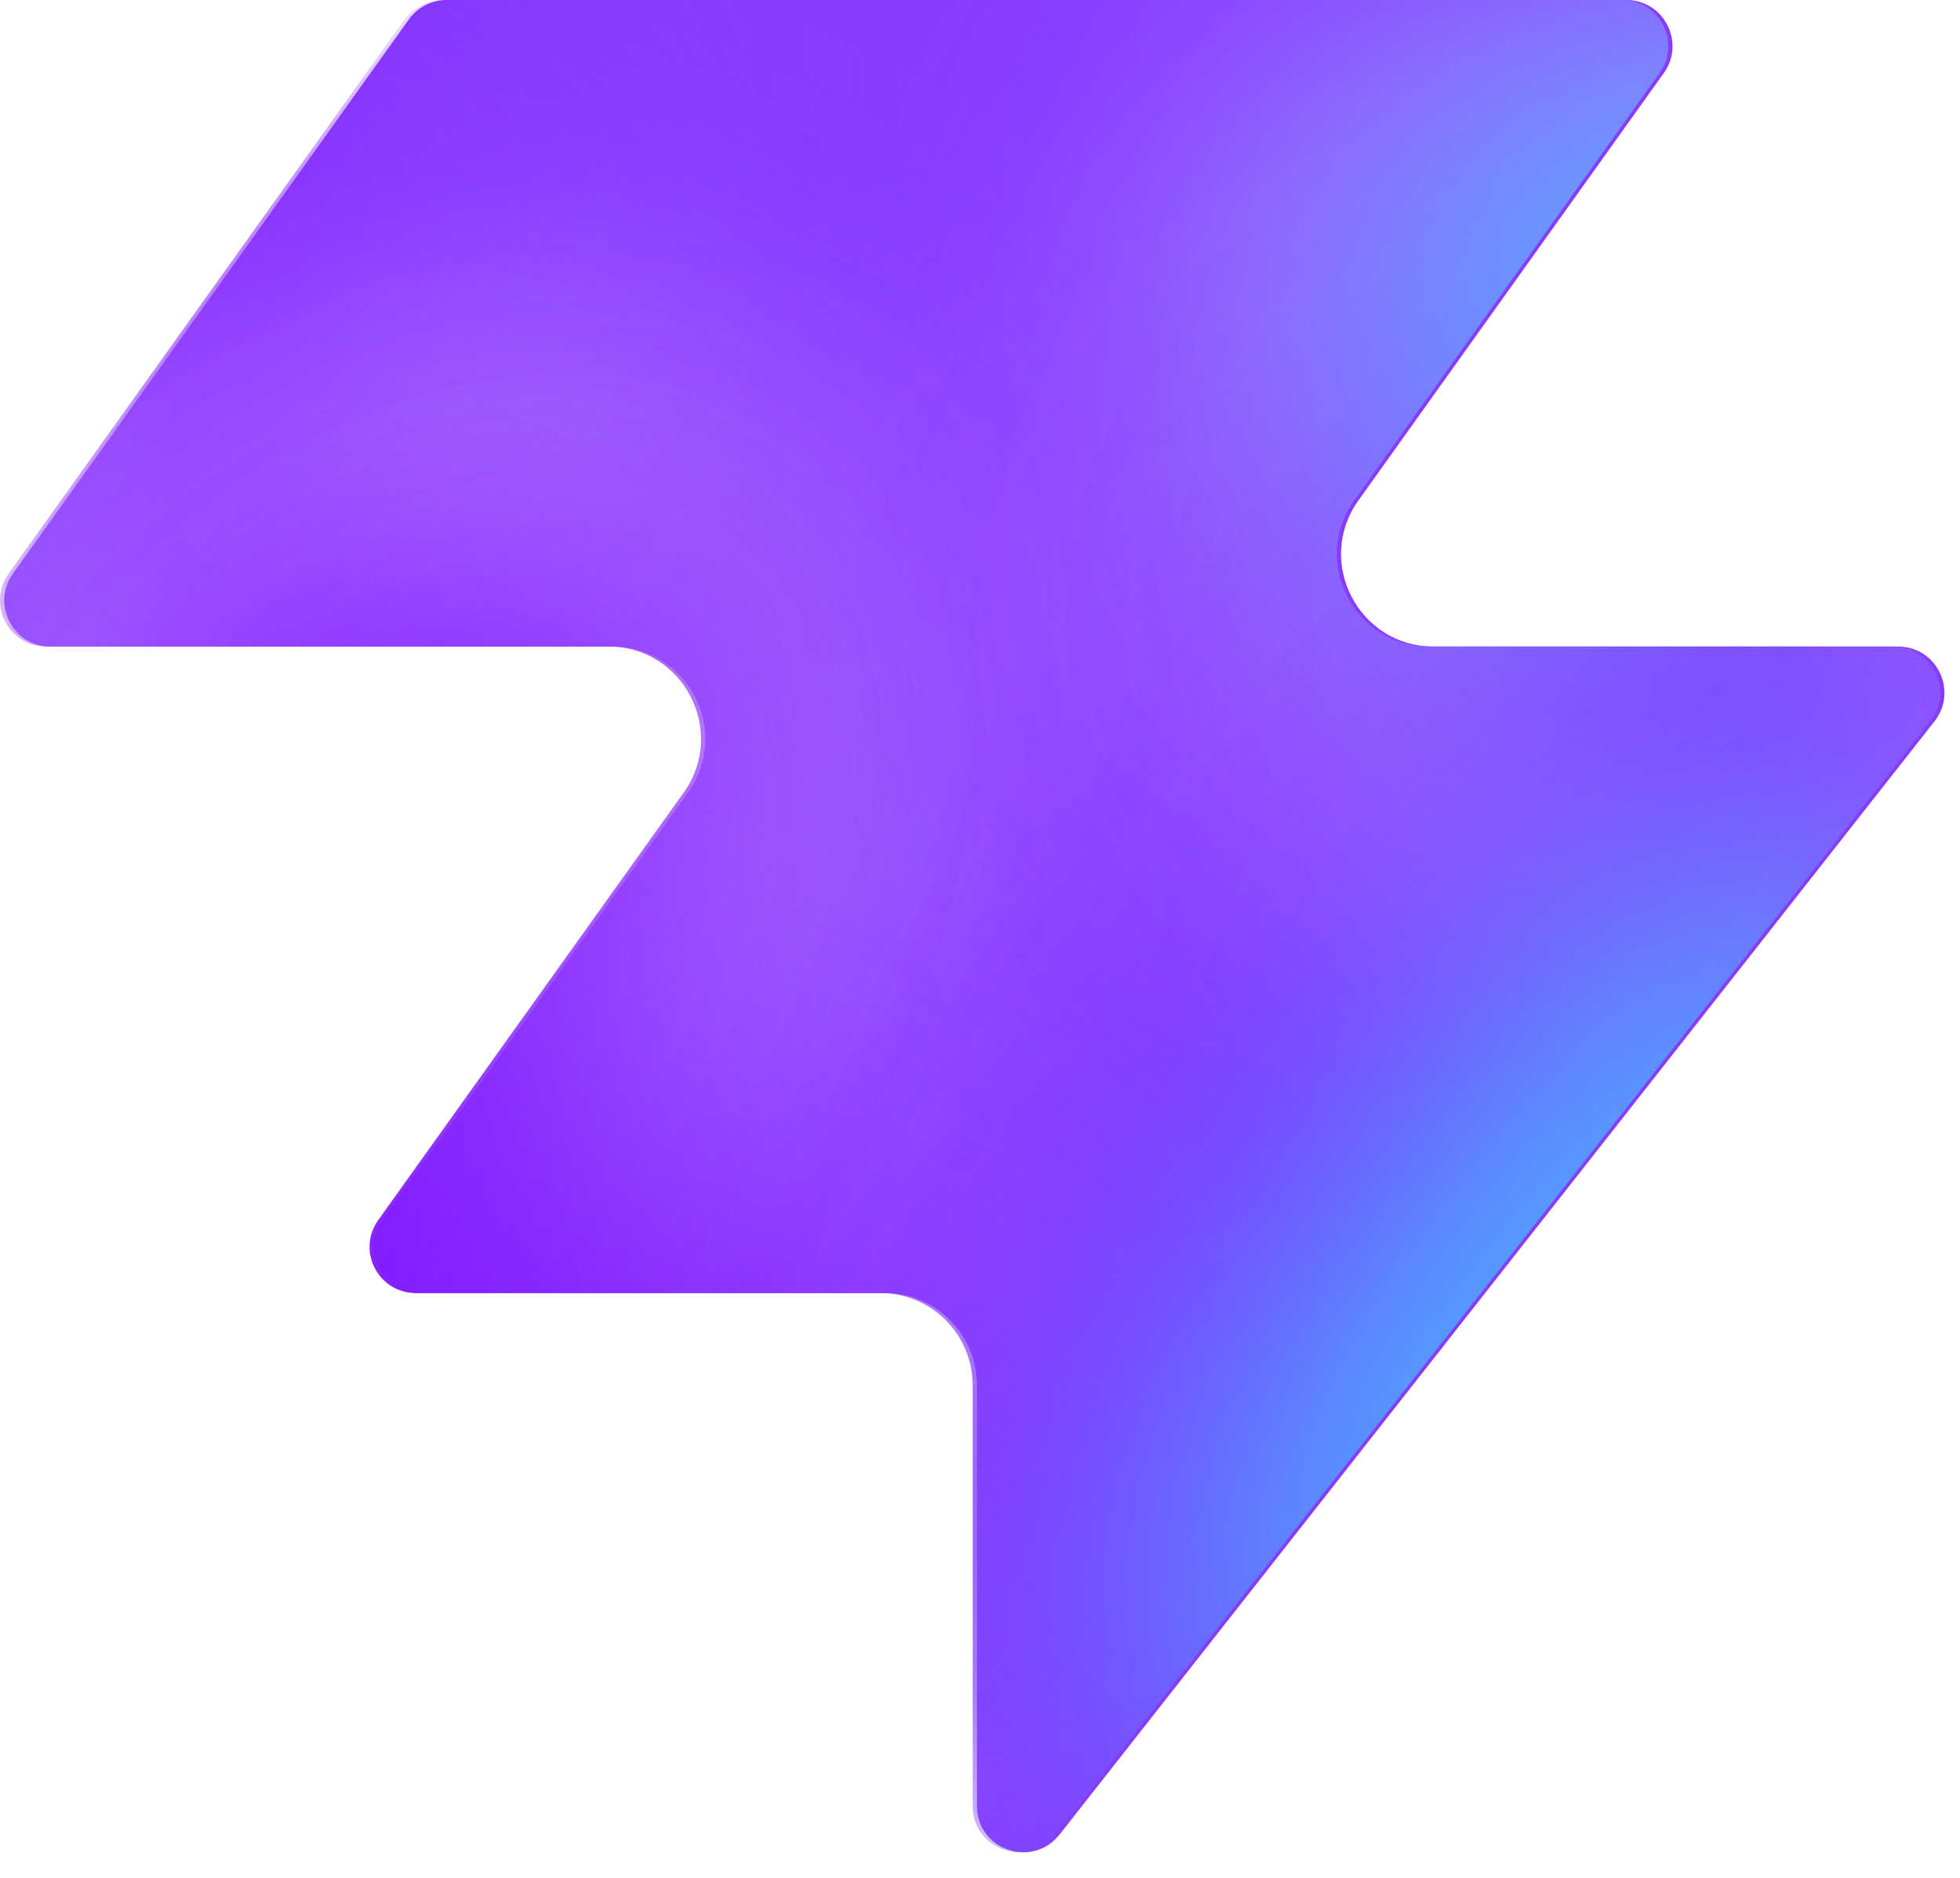
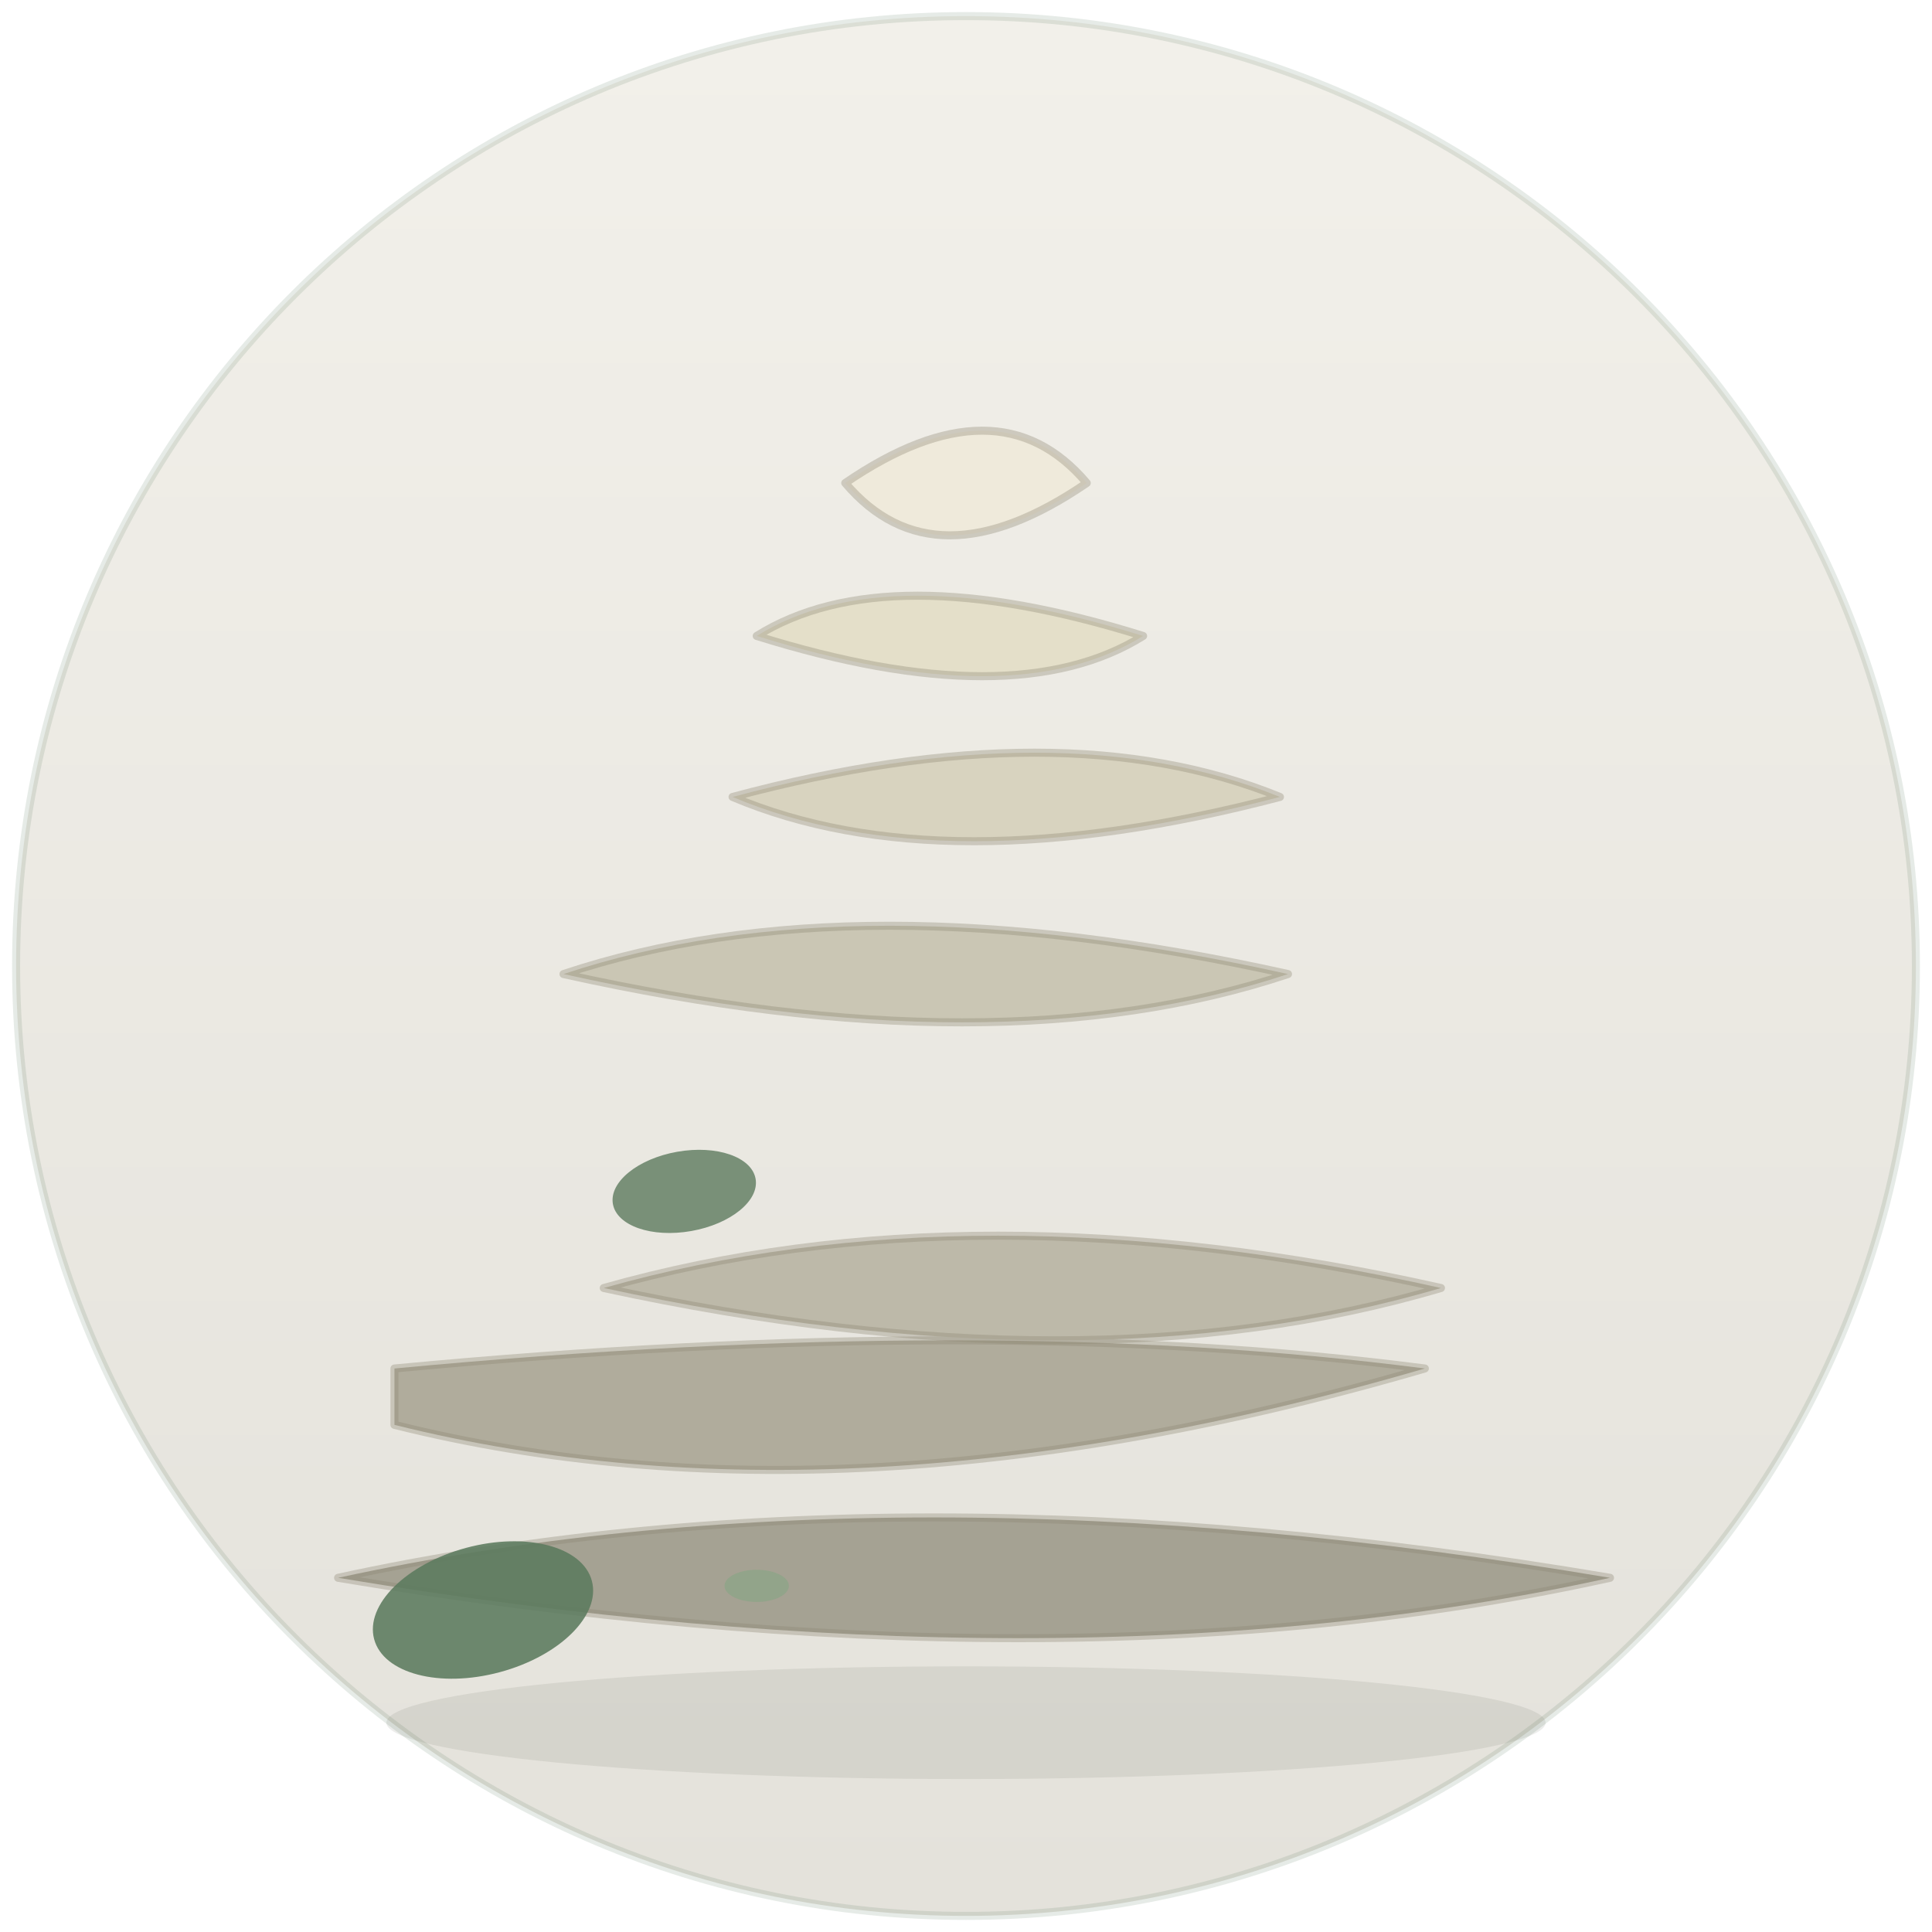
- <svg xmlns="http://www.w3.org/2000/svg" width="48" height="46" fill="none" viewBox="0 0 48 46">
-   <path fill="#863bff" d="M25.946 44.938c-.664.845-2.021.375-2.021-.698V33.937a2.26 2.26 0 0 0-2.262-2.262H10.287c-.92 0-1.456-1.04-.92-1.788l7.48-10.471c1.07-1.497 0-3.578-1.842-3.578H1.237c-.92 0-1.456-1.04-.92-1.788L10.013.474c.214-.297.556-.474.92-.474h28.894c.92 0 1.456 1.04.92 1.788l-7.48 10.471c-1.07 1.498 0 3.579 1.842 3.579h11.377c.943 0 1.473 1.088.89 1.83L25.947 44.94z" style="fill:#863bff;fill:color(display-p3 .525 .23 1);fill-opacity:1" />
-   <mask id="a" width="48" height="46" x="0" y="0" maskUnits="userSpaceOnUse" style="mask-type:alpha">
-     <path fill="#000" d="M25.842 44.938c-.664.844-2.021.375-2.021-.698V33.937a2.26 2.26 0 0 0-2.262-2.262H10.183c-.92 0-1.456-1.04-.92-1.788l7.48-10.471c1.07-1.498 0-3.579-1.842-3.579H1.133c-.92 0-1.456-1.04-.92-1.787L9.91.473c.214-.297.556-.474.92-.474h28.894c.92 0 1.456 1.04.92 1.788l-7.48 10.471c-1.07 1.498 0 3.578 1.842 3.578h11.377c.943 0 1.473 1.088.89 1.832L25.843 44.94z" style="fill:#000;fill-opacity:1" />
-   </mask>
-   <g mask="url(#a)">
-     <g filter="url(#b)">
-       <ellipse cx="5.508" cy="14.704" fill="#ede6ff" rx="5.508" ry="14.704" style="fill:#ede6ff;fill:color(display-p3 .927 .903 1);fill-opacity:1" transform="matrix(.00324 1 1 -.00324 -4.47 31.516)" />
-     </g>
-     <g filter="url(#c)">
-       <ellipse cx="10.399" cy="29.851" fill="#ede6ff" rx="10.399" ry="29.851" style="fill:#ede6ff;fill:color(display-p3 .927 .903 1);fill-opacity:1" transform="matrix(.00324 1 1 -.00324 -39.328 7.883)" />
-     </g>
-     <g filter="url(#d)">
-       <ellipse cx="5.508" cy="30.487" fill="#7e14ff" rx="5.508" ry="30.487" style="fill:#7e14ff;fill:color(display-p3 .492 .077 1);fill-opacity:1" transform="rotate(89.814 -25.913 -14.639)scale(1 -1)" />
-     </g>
-     <g filter="url(#e)">
-       <ellipse cx="5.508" cy="30.599" fill="#7e14ff" rx="5.508" ry="30.599" style="fill:#7e14ff;fill:color(display-p3 .492 .077 1);fill-opacity:1" transform="rotate(89.814 -32.644 -3.334)scale(1 -1)" />
-     </g>
-     <g filter="url(#f)">
-       <ellipse cx="5.508" cy="30.599" fill="#7e14ff" rx="5.508" ry="30.599" style="fill:#7e14ff;fill:color(display-p3 .492 .077 1);fill-opacity:1" transform="matrix(.00324 1 1 -.00324 -34.34 30.47)" />
-     </g>
-     <g filter="url(#g)">
-       <ellipse cx="14.072" cy="22.078" fill="#ede6ff" rx="14.072" ry="22.078" style="fill:#ede6ff;fill:color(display-p3 .927 .903 1);fill-opacity:1" transform="rotate(93.35 24.506 48.493)scale(-1 1)" />
-     </g>
-     <g filter="url(#h)">
-       <ellipse cx="3.47" cy="21.501" fill="#7e14ff" rx="3.47" ry="21.501" style="fill:#7e14ff;fill:color(display-p3 .492 .077 1);fill-opacity:1" transform="rotate(89.009 28.708 47.59)scale(-1 1)" />
-     </g>
-     <g filter="url(#i)">
-       <ellipse cx="3.47" cy="21.501" fill="#7e14ff" rx="3.47" ry="21.501" style="fill:#7e14ff;fill:color(display-p3 .492 .077 1);fill-opacity:1" transform="rotate(89.009 28.708 47.59)scale(-1 1)" />
-     </g>
-     <g filter="url(#j)">
-       <ellipse cx=".387" cy="8.972" fill="#7e14ff" rx="4.407" ry="29.108" style="fill:#7e14ff;fill:color(display-p3 .492 .077 1);fill-opacity:1" transform="rotate(39.51 .387 8.972)" />
-     </g>
-     <g filter="url(#k)">
-       <ellipse cx="47.523" cy="-6.092" fill="#7e14ff" rx="4.407" ry="29.108" style="fill:#7e14ff;fill:color(display-p3 .492 .077 1);fill-opacity:1" transform="rotate(37.892 47.523 -6.092)" />
-     </g>
-     <g filter="url(#l)">
-       <ellipse cx="41.412" cy="6.333" fill="#47bfff" rx="5.971" ry="9.665" style="fill:#47bfff;fill:color(display-p3 .28 .748 1);fill-opacity:1" transform="rotate(37.892 41.412 6.333)" />
-     </g>
-     <g filter="url(#m)">
-       <ellipse cx="-1.879" cy="38.332" fill="#7e14ff" rx="4.407" ry="29.108" style="fill:#7e14ff;fill:color(display-p3 .492 .077 1);fill-opacity:1" transform="rotate(37.892 -1.88 38.332)" />
-     </g>
-     <g filter="url(#n)">
-       <ellipse cx="-1.879" cy="38.332" fill="#7e14ff" rx="4.407" ry="29.108" style="fill:#7e14ff;fill:color(display-p3 .492 .077 1);fill-opacity:1" transform="rotate(37.892 -1.88 38.332)" />
-     </g>
-     <g filter="url(#o)">
-       <ellipse cx="35.651" cy="29.907" fill="#7e14ff" rx="4.407" ry="29.108" style="fill:#7e14ff;fill:color(display-p3 .492 .077 1);fill-opacity:1" transform="rotate(37.892 35.651 29.907)" />
-     </g>
-     <g filter="url(#p)">
-       <ellipse cx="38.418" cy="32.4" fill="#47bfff" rx="5.971" ry="15.297" style="fill:#47bfff;fill:color(display-p3 .28 .748 1);fill-opacity:1" transform="rotate(37.892 38.418 32.4)" />
-     </g>
+ <svg xmlns="http://www.w3.org/2000/svg" viewBox="0 0 240 240" width="240" height="240">
+   <defs>
+     <linearGradient id="graniteBg" x1="0" y1="0" x2="0" y2="1">
+       <stop offset="0%" stop-color="#f2f0ea" />
+       <stop offset="100%" stop-color="#e4e2db" />
+     </linearGradient>
+   </defs>
+   <circle cx="120" cy="120" r="118" fill="url(#graniteBg)" stroke="#5c7a5e" stroke-opacity="0.15" stroke-width="1" />
+   <ellipse cx="120" cy="214" rx="72" ry="7" fill="#5f6354" opacity="0.12" />
+   <g stroke="#8c8672" stroke-opacity="0.35" stroke-width="1" stroke-linejoin="round">
+     <path d="M42,196 Q111,181 200,196 Q132,211 42,196 Z" fill="#a5a293" />
+     <path d="M49,170 Q123,163 177,170 Q105,191 49,177 Z" fill="#b0ac9c" />
+     <path d="M75,160 Q121,147 179,160 Q135,173 75,160 Z" fill="#bdb9a9" />
+     <path d="M70,121 Q106,109 160,121 Q124,133 70,121 Z" fill="#cac6b4" />
+     <path d="M91,99 Q132,88 159,99 Q117,110 91,99 Z" fill="#d8d3bf" />
+     <path d="M94,79 Q110,69 142,79 Q126,89 94,79 Z" fill="#e4dfc9" />
+     <path d="M105,60 Q124,47 135,60 Q116,73 105,60 Z" fill="#efeadb" />
  </g>
-   <defs>
-     <filter id="b" width="60.045" height="41.654" x="-19.77" y="16.149" color-interpolation-filters="sRGB" filterUnits="userSpaceOnUse">
-       <feFlood flood-opacity="0" result="BackgroundImageFix" />
-       <feBlend in="SourceGraphic" in2="BackgroundImageFix" result="shape" />
-       <feGaussianBlur result="effect1_foregroundBlur_2002_17158" stdDeviation="7.659" />
-     </filter>
-     <filter id="c" width="90.34" height="51.437" x="-54.613" y="-7.533" color-interpolation-filters="sRGB" filterUnits="userSpaceOnUse">
-       <feFlood flood-opacity="0" result="BackgroundImageFix" />
-       <feBlend in="SourceGraphic" in2="BackgroundImageFix" result="shape" />
-       <feGaussianBlur result="effect1_foregroundBlur_2002_17158" stdDeviation="7.659" />
-     </filter>
-     <filter id="d" width="79.355" height="29.4" x="-49.64" y="2.03" color-interpolation-filters="sRGB" filterUnits="userSpaceOnUse">
-       <feFlood flood-opacity="0" result="BackgroundImageFix" />
-       <feBlend in="SourceGraphic" in2="BackgroundImageFix" result="shape" />
-       <feGaussianBlur result="effect1_foregroundBlur_2002_17158" stdDeviation="4.596" />
-     </filter>
-     <filter id="e" width="79.579" height="29.4" x="-45.045" y="20.029" color-interpolation-filters="sRGB" filterUnits="userSpaceOnUse">
-       <feFlood flood-opacity="0" result="BackgroundImageFix" />
-       <feBlend in="SourceGraphic" in2="BackgroundImageFix" result="shape" />
-       <feGaussianBlur result="effect1_foregroundBlur_2002_17158" stdDeviation="4.596" />
-     </filter>
-     <filter id="f" width="79.579" height="29.4" x="-43.513" y="21.178" color-interpolation-filters="sRGB" filterUnits="userSpaceOnUse">
-       <feFlood flood-opacity="0" result="BackgroundImageFix" />
-       <feBlend in="SourceGraphic" in2="BackgroundImageFix" result="shape" />
-       <feGaussianBlur result="effect1_foregroundBlur_2002_17158" stdDeviation="4.596" />
-     </filter>
-     <filter id="g" width="74.749" height="58.852" x="15.756" y="-17.901" color-interpolation-filters="sRGB" filterUnits="userSpaceOnUse">
-       <feFlood flood-opacity="0" result="BackgroundImageFix" />
-       <feBlend in="SourceGraphic" in2="BackgroundImageFix" result="shape" />
-       <feGaussianBlur result="effect1_foregroundBlur_2002_17158" stdDeviation="7.659" />
-     </filter>
-     <filter id="h" width="61.377" height="25.362" x="23.548" y="2.284" color-interpolation-filters="sRGB" filterUnits="userSpaceOnUse">
-       <feFlood flood-opacity="0" result="BackgroundImageFix" />
-       <feBlend in="SourceGraphic" in2="BackgroundImageFix" result="shape" />
-       <feGaussianBlur result="effect1_foregroundBlur_2002_17158" stdDeviation="4.596" />
-     </filter>
-     <filter id="i" width="61.377" height="25.362" x="23.548" y="2.284" color-interpolation-filters="sRGB" filterUnits="userSpaceOnUse">
-       <feFlood flood-opacity="0" result="BackgroundImageFix" />
-       <feBlend in="SourceGraphic" in2="BackgroundImageFix" result="shape" />
-       <feGaussianBlur result="effect1_foregroundBlur_2002_17158" stdDeviation="4.596" />
-     </filter>
-     <filter id="j" width="56.045" height="63.649" x="-27.636" y="-22.853" color-interpolation-filters="sRGB" filterUnits="userSpaceOnUse">
-       <feFlood flood-opacity="0" result="BackgroundImageFix" />
-       <feBlend in="SourceGraphic" in2="BackgroundImageFix" result="shape" />
-       <feGaussianBlur result="effect1_foregroundBlur_2002_17158" stdDeviation="4.596" />
-     </filter>
-     <filter id="k" width="54.814" height="64.646" x="20.116" y="-38.415" color-interpolation-filters="sRGB" filterUnits="userSpaceOnUse">
-       <feFlood flood-opacity="0" result="BackgroundImageFix" />
-       <feBlend in="SourceGraphic" in2="BackgroundImageFix" result="shape" />
-       <feGaussianBlur result="effect1_foregroundBlur_2002_17158" stdDeviation="4.596" />
-     </filter>
-     <filter id="l" width="33.541" height="35.313" x="24.641" y="-11.323" color-interpolation-filters="sRGB" filterUnits="userSpaceOnUse">
-       <feFlood flood-opacity="0" result="BackgroundImageFix" />
-       <feBlend in="SourceGraphic" in2="BackgroundImageFix" result="shape" />
-       <feGaussianBlur result="effect1_foregroundBlur_2002_17158" stdDeviation="4.596" />
-     </filter>
-     <filter id="m" width="54.814" height="64.646" x="-29.286" y="6.009" color-interpolation-filters="sRGB" filterUnits="userSpaceOnUse">
-       <feFlood flood-opacity="0" result="BackgroundImageFix" />
-       <feBlend in="SourceGraphic" in2="BackgroundImageFix" result="shape" />
-       <feGaussianBlur result="effect1_foregroundBlur_2002_17158" stdDeviation="4.596" />
-     </filter>
-     <filter id="n" width="54.814" height="64.646" x="-29.286" y="6.009" color-interpolation-filters="sRGB" filterUnits="userSpaceOnUse">
-       <feFlood flood-opacity="0" result="BackgroundImageFix" />
-       <feBlend in="SourceGraphic" in2="BackgroundImageFix" result="shape" />
-       <feGaussianBlur result="effect1_foregroundBlur_2002_17158" stdDeviation="4.596" />
-     </filter>
-     <filter id="o" width="54.814" height="64.646" x="8.244" y="-2.416" color-interpolation-filters="sRGB" filterUnits="userSpaceOnUse">
-       <feFlood flood-opacity="0" result="BackgroundImageFix" />
-       <feBlend in="SourceGraphic" in2="BackgroundImageFix" result="shape" />
-       <feGaussianBlur result="effect1_foregroundBlur_2002_17158" stdDeviation="4.596" />
-     </filter>
-     <filter id="p" width="39.409" height="43.623" x="18.713" y="10.588" color-interpolation-filters="sRGB" filterUnits="userSpaceOnUse">
-       <feFlood flood-opacity="0" result="BackgroundImageFix" />
-       <feBlend in="SourceGraphic" in2="BackgroundImageFix" result="shape" />
-       <feGaussianBlur result="effect1_foregroundBlur_2002_17158" stdDeviation="4.596" />
-     </filter>
-   </defs>
+   <ellipse cx="60" cy="200" rx="14" ry="8" fill="#5c7a5e" opacity="0.88" transform="rotate(-15 60 200)" />
+   <ellipse cx="85" cy="148" rx="9" ry="5" fill="#5c7a5e" opacity="0.8" transform="rotate(-10 85 148)" />
+   <ellipse cx="94" cy="197" rx="4" ry="2" fill="#86a583" opacity="0.6" />
</svg>
